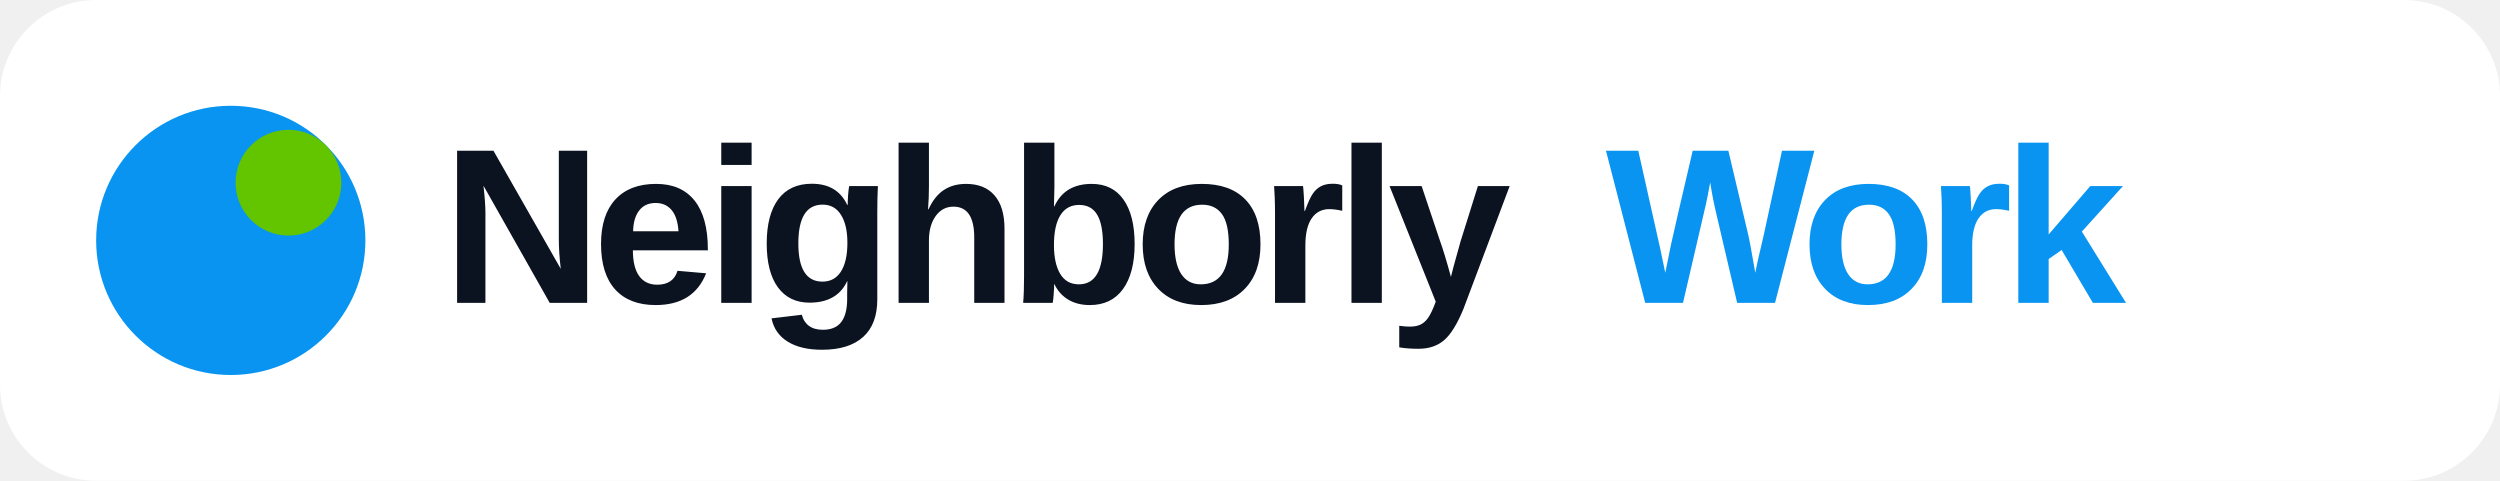
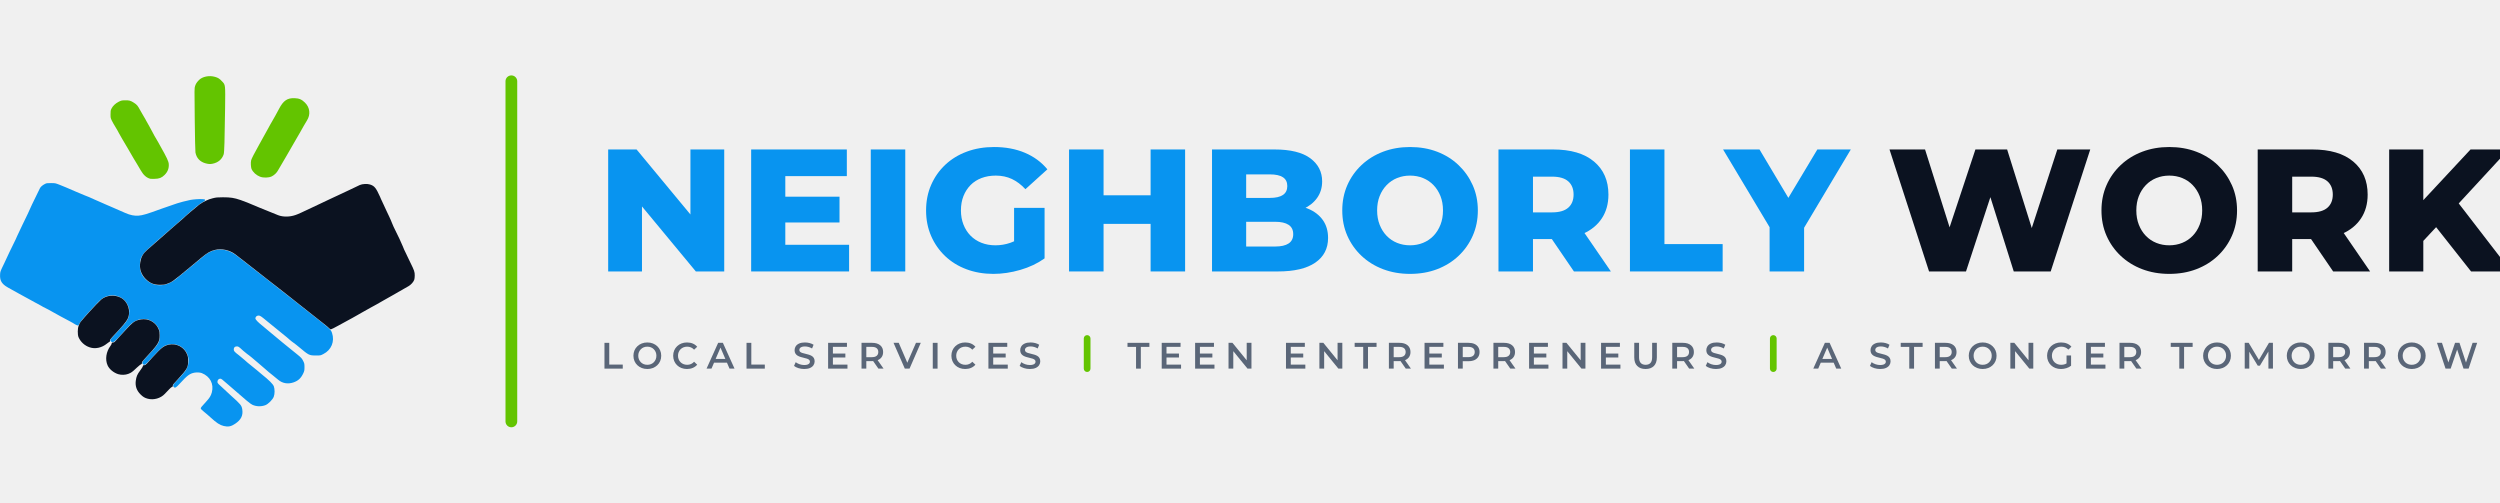
- <svg xmlns="http://www.w3.org/2000/svg" viewBox="0 0 520 100" role="img" aria-labelledby="title">
-   <rect width="520" height="100" rx="20" fill="#fff" />
-   <circle cx="48" cy="50" r="28" fill="#0894F0" />
-   <circle cx="60" cy="38" r="11" fill="#63C400" />
-   <text x="92" y="63" font-family="Arial,Helvetica,sans-serif" font-size="46" font-weight="800" letter-spacing="-2" fill="#0B1220">Neighborly</text>
-   <text x="334" y="63" font-family="Arial,Helvetica,sans-serif" font-size="46" font-weight="800" letter-spacing="-2" fill="#0894F0">Work</text>
+ <svg xmlns="http://www.w3.org/2000/svg" viewBox="0 0 1492 300" fill="none">
+   <g transform="translate(0 45.0) scale(0.42339) translate(-472 -55)">
+     <path fill-rule="evenodd" clip-rule="evenodd" fill="#0894F0" d="M787.4 549.2 C781.9 547.9 777.3 544.9 768.9 537.2 C766.3 534.8 762.2 531.2 759.6 529.2 C756.5 526.7 755.0 525.1 755.0 524.4 C755.0 523.3 755.8 522.2 762.2 515.3 C767.4 509.7 769.3 506.7 770.6 501.8 C773.7 489.9 768.2 479.3 756.4 474.6 C754.1 473.7 749.4 473.4 746.2 474.0 C739.6 475.2 736.0 477.8 725.3 489.6 C720.1 495.3 718.6 496.1 716.8 494.1 C715.4 492.5 715.9 491.2 719.1 487.6 C720.8 485.8 723.3 483.1 724.6 481.8 C725.8 480.4 727.6 478.4 728.6 477.3 C729.5 476.2 730.8 474.7 731.4 474.0 C737.3 467.5 739.4 457.7 736.6 449.5 C732.6 437.9 721.1 431.6 709.0 434.5 C702.3 436.1 700.2 437.8 685.3 453.9 C676.4 463.5 675.7 464.0 673.6 462.0 C671.7 460.2 672.2 458.9 676.9 453.9 C696.2 433.2 697.2 431.6 697.2 421.2 C697.2 415.5 697.2 415.1 695.6 411.9 C689.7 399.8 676.4 395.0 664.0 400.6 C659.3 402.7 656.2 405.3 649.6 412.7 C632.9 431.5 631.9 432.3 628.7 430.2 C626.9 429.0 627.2 427.5 630.1 424.5 C631.6 423.0 633.6 420.7 634.7 419.5 C635.8 418.3 638.0 415.8 639.7 414.0 C650.6 402.4 653.1 398.6 654.0 392.0 C654.9 385.4 653.8 380.9 649.9 374.9 C644.7 367.1 634.1 363.3 624.4 365.8 C617.4 367.6 613.4 370.7 601.7 383.8 C599.5 386.2 595.3 390.8 592.4 394.0 C587.3 399.6 583.0 405.5 583.0 406.8 C583.0 408.1 580.3 407.5 577.7 405.8 C576.4 404.9 572.8 402.8 569.7 401.2 C561.4 396.9 552.9 392.2 546.5 388.6 C543.3 386.7 538.8 384.3 536.5 383.2 C534.1 382.1 531.2 380.5 530.0 379.7 C528.8 379.0 525.0 376.9 521.5 375.1 C518.1 373.3 513.4 370.8 511.1 369.4 C508.8 368.1 506.8 367.0 506.7 367.0 C506.5 367.0 502.7 364.9 498.3 362.4 C484.5 354.6 483.4 354.0 483.2 354.0 C483.1 354.0 481.6 353.1 480.0 352.0 C474.0 347.9 471.8 343.5 472.1 336.2 C472.3 331.4 472.2 331.8 477.9 320.0 C479.1 317.7 480.0 315.7 480.0 315.5 C480.0 315.1 489.9 294.5 492.7 289.0 C493.7 287.2 495.1 283.9 496.0 281.8 C496.9 279.6 500.3 272.4 503.5 265.9 C506.8 259.3 510.2 252.3 511.0 250.4 C511.8 248.4 514.5 242.4 517.1 237.0 C519.7 231.6 523.0 224.8 524.5 221.8 C528.6 213.2 528.6 213.1 530.5 211.3 C531.5 210.3 533.5 208.9 535.0 208.2 C537.6 206.8 538.1 206.8 543.8 206.8 C549.7 206.8 549.8 206.8 555.8 209.1 C561.8 211.5 567.9 214.0 579.5 219.1 C582.9 220.6 588.2 222.8 591.2 224.0 C596.5 226.0 598.5 226.9 605.5 230.1 C607.3 230.9 610.9 232.5 613.5 233.6 C616.1 234.7 619.5 236.2 621.0 236.9 C622.5 237.6 626.8 239.4 630.5 241.0 C640.6 245.4 646.5 248.0 648.8 249.0 C655.3 251.9 661.8 253.2 667.2 252.7 C673.3 252.2 678.7 250.6 699.5 243.0 C702.4 242.0 708.2 239.9 712.5 238.5 C716.8 237.1 720.9 235.7 721.8 235.3 C723.3 234.6 735.4 231.5 740.5 230.5 C744.7 229.7 753.9 229.1 757.6 229.4 C760.7 229.6 761.0 229.7 761.0 230.7 C761.0 231.4 760.5 232.1 759.6 232.5 C754.6 235.1 747.0 241.1 733.5 253.2 C732.5 254.0 729.8 256.4 727.5 258.5 C725.2 260.6 723.1 262.4 723.0 262.5 C722.9 262.7 719.5 265.6 715.5 269.0 C711.5 272.4 708.1 275.3 708.0 275.5 C707.9 275.6 706.1 277.2 704.0 279.0 C701.9 280.8 700.1 282.4 700.0 282.5 C699.9 282.6 698.1 284.2 696.0 286.0 C693.9 287.8 692.0 289.5 691.7 289.8 C691.4 290.0 687.7 293.3 683.6 297.0 C671.8 307.4 669.2 312.0 669.2 323.2 C669.2 331.7 672.0 337.9 678.4 343.5 C690.6 354.2 707.5 353.1 721.9 340.5 C722.6 339.8 724.3 338.5 725.5 337.5 C726.7 336.5 728.3 335.3 729.0 334.7 C731.1 332.9 757.1 311.4 760.5 308.6 C774.1 297.5 791.6 297.9 806.1 309.5 C814.4 316.0 825.6 324.7 831.9 329.6 C834.5 331.5 839.5 335.4 843.0 338.2 C849.5 343.3 857.3 349.4 867.2 357.2 C879.5 366.8 887.3 372.9 890.2 375.2 C891.9 376.6 894.9 379.0 896.8 380.5 C912.4 392.5 932.8 408.8 935.6 411.5 C938.3 414.2 939.1 415.3 940.0 418.0 C944.1 430.0 939.0 442.2 927.7 447.8 C923.8 449.8 923.8 449.8 917.5 449.8 C907.7 449.8 907.3 449.5 893.7 438.1 C891.0 435.8 887.4 433.0 885.8 431.9 C884.1 430.7 881.6 428.8 880.2 427.5 C878.9 426.2 874.3 422.4 870.0 419.0 C860.7 411.6 856.1 407.8 848.5 401.5 C840.0 394.4 838.6 393.5 836.4 393.5 C834.0 393.5 832.0 395.3 832.0 397.5 C832.0 399.1 835.5 402.8 841.8 407.8 C843.4 409.1 847.0 412.1 849.8 414.5 C856.2 420.0 861.5 424.4 870.6 431.8 C874.7 435.1 879.7 439.1 881.7 440.8 C883.7 442.4 887.7 445.6 890.5 447.9 C896.8 453.0 897.6 453.9 899.6 458.0 C901.0 461.0 901.2 461.6 901.2 466.2 C901.2 470.8 901.0 471.5 899.6 474.7 C896.3 481.8 892.4 485.5 885.5 487.8 C877.7 490.4 870.1 489.1 864.1 484.0 C862.2 482.5 858.5 479.4 855.8 477.2 C853.0 475.1 848.6 471.4 846.0 469.0 C843.3 466.7 838.8 462.8 836.0 460.4 C833.1 458.0 829.0 454.5 826.8 452.6 C824.5 450.7 821.7 448.5 820.3 447.6 C819.0 446.7 816.6 444.6 814.8 443.1 C808.5 437.3 808.1 437.0 805.8 437.0 C803.0 437.0 801.5 438.5 801.5 441.3 C801.5 443.6 802.7 444.9 808.8 449.5 C810.7 451.0 814.3 454.0 816.8 456.2 C819.2 458.5 823.0 461.6 825.2 463.3 C827.5 465.0 831.3 468.1 833.8 470.3 C836.2 472.5 839.4 475.1 840.8 476.2 C851.3 484.6 856.7 490.0 858.0 493.3 C859.4 497.2 859.4 503.9 857.9 507.9 C856.4 512.0 850.0 518.4 845.9 519.9 C840.0 522.1 833.0 521.8 827.6 519.2 C824.5 517.7 819.9 513.8 794.1 491.3 C784.4 482.8 784.0 482.5 782.4 482.5 C780.3 482.5 778.5 484.5 778.5 486.8 C778.5 488.2 778.9 489.0 780.4 490.4 C782.2 492.2 793.0 502.1 797.2 506.0 C811.4 518.7 812.6 520.2 813.5 525.8 C814.8 534.4 811.8 540.5 803.5 546.0 C797.8 549.9 793.6 550.7 787.4 549.2 Z" />
+     <path fill-rule="evenodd" clip-rule="evenodd" fill="#63C400" d="M683.8 200.7 C678.5 199.3 674.3 195.6 670.5 189.0 C669.0 186.4 666.7 182.4 665.3 180.2 C662.1 175.1 659.1 169.9 652.5 158.5 C649.6 153.4 645.9 147.2 644.4 144.8 C642.9 142.3 640.8 138.6 639.7 136.5 C638.7 134.4 636.4 130.5 634.7 127.7 C632.9 124.8 630.6 120.8 629.6 118.7 C627.8 114.9 627.8 114.5 627.8 109.8 C627.8 105.3 627.9 104.4 629.1 101.9 C631.0 98.0 634.8 94.4 639.4 92.1 C642.8 90.4 643.7 90.2 647.9 90.1 C653.8 89.9 656.1 90.5 660.7 93.5 C665.3 96.6 665.8 97.1 670.0 104.8 C672.0 108.3 674.3 112.4 675.2 113.8 C676.1 115.1 677.3 117.4 678.0 118.8 C678.7 120.1 680.6 123.5 682.2 126.2 C683.8 129.0 686.2 133.5 687.6 136.2 C689.0 139.0 690.8 142.2 691.5 143.2 C692.2 144.3 693.8 147.1 695.0 149.2 C696.2 151.4 697.6 154.0 698.2 155.0 C707.2 170.9 709.7 176.2 709.9 180.1 C710.3 186.1 708.3 191.1 703.9 195.4 C699.8 199.4 696.4 200.7 690.0 200.8 C687.1 200.9 684.3 200.8 683.8 200.7 Z M838.6 197.8 C833.2 195.7 828.7 191.6 826.5 186.8 C825.6 184.6 825.2 177.5 826.0 174.7 C826.5 172.5 830.4 164.9 837.2 152.8 C837.9 151.7 839.2 149.2 840.3 147.2 C844.2 140.0 848.0 133.1 850.5 128.8 C851.9 126.4 853.0 124.3 853.0 124.2 C853.0 124.1 854.0 122.4 855.2 120.4 C858.3 115.1 862.0 108.5 865.3 102.2 C871.4 90.5 877.0 86.7 887.3 87.1 C893.6 87.3 897.4 88.9 901.9 93.4 C908.9 100.3 910.0 110.1 904.7 118.5 C902.8 121.5 896.7 132.1 894.9 135.5 C893.9 137.3 892.2 140.3 891.0 142.2 C889.1 145.4 885.2 152.1 876.0 168.2 C874.4 171.0 871.4 176.2 869.2 179.8 C867.0 183.3 864.7 187.4 864.0 188.7 C862.3 192.0 858.7 195.6 855.1 197.3 C851.0 199.4 843.3 199.6 838.6 197.8 Z M762.0 179.0 C754.0 176.9 749.0 171.6 747.5 163.7 C747.2 161.9 746.8 143.2 746.5 116.9 C746.0 73.0 746.0 72.9 747.0 69.9 C748.2 66.5 749.2 65.0 752.4 61.6 C757.2 56.7 766.7 54.7 774.9 57.0 C779.5 58.3 781.5 59.6 785.0 63.4 C789.8 68.5 789.7 67.3 789.3 100.9 C788.7 146.9 788.2 163.3 787.3 166.2 C785.0 173.2 779.6 177.9 771.6 179.5 C768.0 180.2 766.4 180.1 762.0 179.0 Z" />
+     <path fill-rule="evenodd" clip-rule="evenodd" fill="#0B1220" d="M680.1 510.7 C676.0 509.6 673.5 508.1 670.1 504.7 C664.6 499.2 662.4 493.0 663.4 485.4 C664.3 479.2 665.4 476.5 669.7 470.8 C671.9 467.9 673.5 465.3 673.5 464.7 C673.5 463.7 673.8 463.5 675.2 463.5 C676.6 463.5 677.3 463.0 679.3 460.9 C680.6 459.4 684.2 455.6 687.2 452.2 C699.7 438.6 702.6 436.4 709.4 434.7 C720.7 432.0 732.1 438.1 736.0 448.9 C737.0 451.7 737.2 453.2 737.2 457.5 C737.2 466.6 735.9 468.9 723.0 483.0 C720.1 486.2 717.2 489.3 716.6 490.0 C716.0 490.7 715.5 491.9 715.5 492.6 C715.5 493.6 715.3 494.0 714.6 494.0 C714.1 494.0 712.2 495.5 710.5 497.4 C708.7 499.2 706.0 502.2 704.3 503.9 C698.4 510.2 688.6 513.0 680.1 510.7 Z M638.5 476.1 C632.0 474.0 626.1 469.1 623.7 463.8 C619.9 455.5 621.6 444.4 627.7 436.3 C628.7 435.0 629.5 433.4 629.5 432.7 C629.5 431.7 629.7 431.5 631.2 431.5 C632.6 431.5 633.3 431.1 634.8 429.4 C635.8 428.2 638.0 425.8 639.7 424.0 C641.4 422.2 645.6 417.6 649.2 413.7 C657.6 404.3 661.4 401.3 666.9 399.8 C677.1 396.8 686.6 399.8 692.7 407.6 C694.3 409.9 694.9 410.9 696.4 414.6 C696.7 415.4 697.0 418.3 697.0 421.2 C697.0 431.2 695.7 433.2 674.6 456.0 C672.6 458.1 672.0 459.1 672.0 460.4 C672.0 461.6 671.8 462.0 671.1 462.0 C670.6 462.0 667.7 464.3 664.7 467.1 C658.2 473.3 657.3 473.9 652.9 475.7 C648.8 477.3 642.9 477.5 638.5 476.1 Z M598.4 438.3 C591.4 436.0 585.6 430.7 582.7 424.0 C581.2 420.6 581.3 411.2 582.9 407.9 C583.5 406.6 584.0 405.4 584.0 405.2 C584.0 404.4 587.6 399.7 591.7 395.3 C594.2 392.5 597.0 389.4 598.0 388.3 C603.0 382.6 612.8 372.4 614.7 370.9 C622.1 364.8 633.2 363.8 642.0 368.2 C652.4 373.5 657.0 387.5 651.9 398.2 C650.2 402.0 643.9 409.4 630.1 424.0 C627.6 426.6 627.0 427.7 627.0 428.9 C627.0 429.8 626.8 430.5 626.5 430.5 C626.2 430.5 624.6 431.6 622.8 433.0 C615.5 439.0 606.2 441.0 598.4 438.3 Z M936.4 411.8 C935.9 411.1 931.5 407.4 926.6 403.6 C915.6 394.8 896.3 379.7 894.0 377.9 C893.0 377.2 891.7 376.1 891.0 375.5 C890.3 374.9 888.2 373.2 886.2 371.7 C884.3 370.2 879.1 366.2 874.8 362.7 C870.4 359.2 864.6 354.8 862.0 352.7 C859.4 350.7 853.1 345.8 848.0 341.8 C842.9 337.7 836.3 332.5 833.2 330.2 C827.4 325.8 826.1 324.8 814.0 315.2 C809.8 311.9 805.2 308.4 803.8 307.3 C795.8 301.2 784.2 298.6 775.0 301.0 C768.2 302.7 764.5 304.8 755.2 312.5 C753.0 314.3 746.0 320.2 739.5 325.6 C715.2 345.8 714.1 346.5 707.3 348.8 C703.9 350.0 702.4 350.2 697.8 350.2 C688.9 350.2 683.3 347.9 677.2 341.8 C670.8 335.3 668.2 327.3 669.7 318.5 C671.0 310.7 673.5 306.3 679.8 300.7 C689.5 292.1 693.4 288.7 702.8 280.5 C708.2 275.7 712.9 271.6 713.0 271.5 C713.1 271.3 716.5 268.4 720.5 265.0 C724.5 261.6 728.1 258.5 728.5 258.1 C732.8 253.9 749.5 239.6 752.8 237.2 C759.2 232.7 765.4 229.7 771.8 228.2 C776.7 227.0 778.2 226.8 786.2 226.8 C797.0 226.8 801.8 227.5 811.2 230.7 C817.4 232.9 821.4 234.4 838.0 241.5 C846.3 245.0 858.4 249.9 864.2 252.1 C871.0 254.7 880.3 254.6 888.2 251.9 C891.4 250.9 897.6 248.1 912.0 241.2 C916.8 239.0 922.4 236.3 924.5 235.3 C926.6 234.4 932.5 231.5 937.8 229.0 C943.0 226.5 948.3 224.0 949.6 223.5 C950.8 223.0 957.5 219.9 964.3 216.6 C971.2 213.3 977.9 210.1 979.2 209.5 C982.7 207.9 989.8 207.5 993.6 208.8 C999.8 210.8 1002.0 213.5 1007.7 226.1 C1008.4 227.7 1009.0 229.1 1009.0 229.2 C1009.0 229.3 1010.6 232.7 1012.5 236.7 C1014.4 240.7 1016.5 245.1 1017.0 246.4 C1017.6 247.7 1019.2 251.1 1020.6 254.0 C1022.0 256.9 1023.9 261.2 1024.8 263.7 C1025.8 266.2 1027.5 270.1 1028.8 272.5 C1032.5 279.6 1038.0 291.5 1039.8 296.0 C1040.6 298.3 1042.6 302.8 1044.2 305.8 C1045.7 308.9 1047.0 311.5 1047.0 311.7 C1047.0 311.8 1048.7 315.3 1050.7 319.4 C1056.0 330.1 1056.6 331.9 1056.6 337.0 C1056.6 339.4 1056.3 342.1 1055.9 343.1 C1054.7 346.3 1051.5 349.9 1048.0 352.0 C1046.2 353.0 1043.1 354.8 1041.0 356.0 C1038.9 357.3 1036.7 358.5 1036.0 358.9 C1035.3 359.2 1034.4 359.7 1034.0 360.0 C1033.6 360.3 1030.8 361.9 1027.8 363.6 C1019.3 368.3 1019.1 368.4 1013.8 371.5 C1005.2 376.5 1001.4 378.6 994.0 382.6 C988.0 385.9 985.8 387.1 981.0 389.9 C978.4 391.4 975.2 393.2 974.0 393.9 C972.8 394.6 970.3 396.0 968.5 397.0 C966.7 398.0 964.1 399.4 962.8 400.1 C961.4 400.8 955.6 404.0 949.8 407.2 C944.1 410.4 938.9 413.0 938.3 413.0 C937.7 413.0 936.9 412.4 936.4 411.8 Z" />
+   </g>
+   <rect x="301.681" y="45.0" width="7" height="210" rx="3.5" fill="#63C400" />
+   <g fill="#0894F0">
+     <g transform="translate(355.68 162.00) scale(0.104 -0.104)">
+       <path d="M70 0V700H233L619 234H542V700H736V0H573L187 466H264V0Z" />
+     </g>
+     <g transform="translate(441.01 162.00) scale(0.104 -0.104)">
+       <path d="M70 0V700H619V547H266V153H632V0ZM252 281V429H577V281Z" />
+     </g>
+     <g transform="translate(512.39 162.00) scale(0.104 -0.104)">
+       <path d="M70 0V700H268V0Z" />
+     </g>
+     <g transform="translate(549.15 162.00) scale(0.104 -0.104)">
+       <path d="M420 -14Q337 -14 266.0 12.5Q195 39 143.5 88.0Q92 137 63.0 203.5Q34 270 34 350Q34 430 63.0 496.5Q92 563 144.0 612.0Q196 661 267.5 687.5Q339 714 424 714Q523 714 601.0 681.0Q679 648 730 586L604 472Q568 511 526.5 530.5Q485 550 434 550Q389 550 352.0 536.0Q315 522 289.0 495.5Q263 469 248.5 432.5Q234 396 234 350Q234 306 248.5 269.0Q263 232 289.0 205.5Q315 179 351.5 164.5Q388 150 432 150Q476 150 518.0 164.5Q560 179 603 214L714 75Q654 32 575.0 9.0Q496 -14 420 -14ZM714 75 539 101V365H714Z" />
+     </g>
+     <g transform="translate(630.73 162.00) scale(0.104 -0.104)">
+       <path d="M538 0V700H736V0ZM70 0V700H268V0ZM254 273V437H552V273Z" />
+     </g>
+     <g transform="translate(716.05 162.00) scale(0.104 -0.104)">
+       <path d="M70 0V700H428Q566 700 634.0 649.5Q702 599 702 517Q702 463 673.5 422.5Q645 382 593.5 358.5Q542 335 471 335L491 383Q565 383 620.0 360.5Q675 338 705.5 295.5Q736 253 736 192Q736 101 662.5 50.5Q589 0 448 0ZM266 143H432Q483 143 509.5 160.5Q536 178 536 214Q536 250 509.5 267.5Q483 285 432 285H252V422H402Q452 422 477.0 439.0Q502 456 502 490Q502 524 477.0 540.5Q452 557 402 557H266Z" />
+     </g>
+     <g transform="translate(797.53 162.00) scale(0.104 -0.104)">
+       <path d="M423 -14Q339 -14 268.0 13.0Q197 40 144.5 89.5Q92 139 63.0 205.0Q34 271 34 350Q34 429 63.0 495.0Q92 561 144.5 610.5Q197 660 268.0 687.0Q339 714 423 714Q508 714 578.5 687.0Q649 660 701.0 610.5Q753 561 782.5 495.0Q812 429 812 350Q812 271 782.5 204.5Q753 138 701.0 89.0Q649 40 578.5 13.0Q508 -14 423 -14ZM423 150Q463 150 497.5 164.0Q532 178 557.5 204.5Q583 231 597.5 268.0Q612 305 612 350Q612 396 597.5 432.5Q583 469 557.5 495.5Q532 522 497.5 536.0Q463 550 423 550Q383 550 348.5 536.0Q314 522 288.5 495.5Q263 469 248.5 432.5Q234 396 234 350Q234 305 248.5 268.0Q263 231 288.5 204.5Q314 178 348.5 164.0Q383 150 423 150Z" />
+     </g>
+     <g transform="translate(887.01 162.00) scale(0.104 -0.104)">
+       <path d="M70 0V700H383Q536 700 618.5 630.5Q701 561 701 441Q701 362 663.0 304.5Q625 247 555.5 216.5Q486 186 390 186H180L268 269V0ZM503 0 329 255H540L715 0ZM268 248 180 339H378Q440 339 470.5 366.0Q501 393 501 441Q501 490 470.5 517.0Q440 544 378 544H180L268 635Z" />
+     </g>
+     <g transform="translate(965.47 162.00) scale(0.104 -0.104)">
+       <path d="M70 0V700H268V157H602V0Z" />
+     </g>
+     <g transform="translate(1030.41 162.00) scale(0.104 -0.104)">
+       <path d="M247 0V296L293 177L-20 700H189L415 321H294L521 700H713L401 177L445 296V0Z" />
+     </g>
+   </g>
+   <g fill="#0B1220">
+     <g transform="translate(1125.99 162.00) scale(0.104 -0.104)">
+       <path d="M243 0 16 700H220L411 94H308L509 700H691L881 94H782L979 700H1168L941 0H729L567 515H624L455 0Z" />
+     </g>
+     <g transform="translate(1250.62 162.00) scale(0.104 -0.104)">
+       <path d="M423 -14Q339 -14 268.0 13.0Q197 40 144.5 89.5Q92 139 63.0 205.0Q34 271 34 350Q34 429 63.0 495.0Q92 561 144.5 610.5Q197 660 268.0 687.0Q339 714 423 714Q508 714 578.5 687.0Q649 660 701.0 610.5Q753 561 782.5 495.0Q812 429 812 350Q812 271 782.5 204.5Q753 138 701.0 89.0Q649 40 578.5 13.0Q508 -14 423 -14ZM423 150Q463 150 497.5 164.0Q532 178 557.5 204.5Q583 231 597.5 268.0Q612 305 612 350Q612 396 597.5 432.5Q583 469 557.5 495.5Q532 522 497.5 536.0Q463 550 423 550Q383 550 348.5 536.0Q314 522 288.5 495.5Q263 469 248.5 432.5Q234 396 234 350Q234 305 248.5 268.0Q263 231 288.5 204.5Q314 178 348.5 164.0Q383 150 423 150Z" />
+     </g>
+     <g transform="translate(1340.11 162.00) scale(0.104 -0.104)">
+       <path d="M70 0V700H383Q536 700 618.5 630.5Q701 561 701 441Q701 362 663.0 304.5Q625 247 555.5 216.5Q486 186 390 186H180L268 269V0ZM503 0 329 255H540L715 0ZM268 248 180 339H378Q440 339 470.5 366.0Q501 393 501 441Q501 490 470.5 517.0Q440 544 378 544H180L268 635Z" />
+     </g>
+     <g transform="translate(1418.57 162.00) scale(0.104 -0.104)">
+       <path d="M247 155 236 377 537 700H755L455 375L345 260ZM70 0V700H266V0ZM540 0 312 289 441 427 770 0Z" />
+     </g>
+     <g transform="translate(1498.27 162.00) scale(0.104 -0.104)">
+       <path d="M316 -14Q230 -14 150.5 7.5Q71 29 21 63L86 209Q133 179 194.5 159.5Q256 140 317 140Q358 140 383.0 147.5Q408 155 419.5 167.5Q431 180 431 197Q431 221 409.0 235.0Q387 249 352.0 258.0Q317 267 274.5 276.0Q232 285 189.5 299.0Q147 313 112.0 335.5Q77 358 55.0 394.5Q33 431 33 487Q33 550 67.5 601.0Q102 652 171.0 683.0Q240 714 343 714Q412 714 478.5 698.5Q545 683 597 653L536 506Q486 533 437.0 546.5Q388 560 342 560Q301 560 276.0 551.5Q251 543 240.0 529.0Q229 515 229 497Q229 474 250.5 460.5Q272 447 307.5 438.5Q343 430 385.5 421.0Q428 412 470.5 398.5Q513 385 548.0 362.5Q583 340 604.5 303.5Q626 267 626 212Q626 151 591.5 99.5Q557 48 488.5 17.0Q420 -14 316 -14Z" />
+     </g>
+   </g>
+   <g fill="#5A6678">
+     <g transform="translate(358.68 220.00) scale(0.022 -0.022)">
+       <path d="M94 0V700H224V110H590V0Z" />
+     </g>
+     <g transform="translate(377.06 220.00) scale(0.022 -0.022)">
+       <path d="M422 -10Q340 -10 271.0 17.0Q202 44 151.0 92.5Q100 141 72.0 206.5Q44 272 44 350Q44 428 72.0 493.5Q100 559 151.0 607.5Q202 656 271.0 683.0Q340 710 421 710Q503 710 571.5 683.0Q640 656 691.0 607.5Q742 559 770.0 493.5Q798 428 798 350Q798 272 770.0 206.0Q742 140 691.0 92.0Q640 44 571.5 17.0Q503 -10 422 -10ZM421 104Q474 104 519.0 122.0Q564 140 597.0 173.5Q630 207 648.5 251.5Q667 296 667 350Q667 404 648.5 448.5Q630 493 597.0 526.5Q564 560 519.0 578.0Q474 596 421 596Q368 596 323.5 578.0Q279 560 245.5 526.5Q212 493 193.5 448.5Q175 404 175 350Q175 297 193.5 252.0Q212 207 245.0 173.5Q278 140 323.0 122.0Q368 104 421 104Z" />
+     </g>
+     <g transform="translate(400.78 220.00) scale(0.022 -0.022)">
+       <path d="M418 -10Q338 -10 269.5 16.5Q201 43 150.5 91.5Q100 140 72.0 206.0Q44 272 44 350Q44 428 72.0 494.0Q100 560 151.0 608.5Q202 657 270.0 683.5Q338 710 419 710Q505 710 576.0 680.5Q647 651 696 593L612 514Q574 555 527.0 575.5Q480 596 425 596Q370 596 324.5 578.0Q279 560 245.5 527.0Q212 494 193.5 449.0Q175 404 175 350Q175 296 193.5 251.0Q212 206 245.5 173.0Q279 140 324.5 122.0Q370 104 425 104Q480 104 527.0 124.5Q574 145 612 187L696 107Q647 50 576.0 20.0Q505 -10 418 -10Z" />
+     </g>
+     <g transform="translate(421.78 220.00) scale(0.022 -0.022)">
+       <path d="M-5 0 310 700H438L754 0H618L347 631H399L129 0ZM140 162 175 264H553L588 162Z" />
+     </g>
+     <g transform="translate(443.46 220.00) scale(0.022 -0.022)">
+       <path d="M94 0V700H224V110H590V0Z" />
+     </g>
+     <g transform="translate(473.11 220.00) scale(0.022 -0.022)">
+       <path d="M311 -10Q229 -10 154.0 13.5Q79 37 35 74L80 175Q122 142 184.0 120.0Q246 98 311 98Q366 98 400.0 110.0Q434 122 450.0 142.5Q466 163 466 189Q466 221 443.0 240.5Q420 260 383.5 271.5Q347 283 302.5 293.0Q258 303 213.5 316.5Q169 330 132.5 351.5Q96 373 73.0 409.0Q50 445 50 501Q50 558 80.5 605.5Q111 653 173.5 681.5Q236 710 332 710Q395 710 457.0 694.0Q519 678 565 648L524 547Q477 575 427.0 588.5Q377 602 331 602Q277 602 243.5 589.0Q210 576 194.5 555.0Q179 534 179 507Q179 475 201.5 455.5Q224 436 260.5 425.0Q297 414 342.0 403.5Q387 393 431.5 380.0Q476 367 512.5 346.0Q549 325 571.5 289.0Q594 253 594 198Q594 142 563.5 94.5Q533 47 470.0 18.5Q407 -10 311 -10Z" />
+     </g>
+     <g transform="translate(492.15 220.00) scale(0.022 -0.022)">
+       <path d="M94 0V700H605V591H224V109H619V0ZM214 302V409H562V302Z" />
+     </g>
+     <g transform="translate(512.09 220.00) scale(0.022 -0.022)">
+       <path d="M94 0V700H381Q521 700 600.5 634.0Q680 568 680 451Q680 374 644.0 318.5Q608 263 541.5 233.5Q475 204 382 204H166L224 263V0ZM552 0 375 254H514L692 0ZM224 249 166 311H376Q462 311 505.5 348.0Q549 385 549 451Q549 518 505.5 554.0Q462 590 376 590H166L224 654Z" />
+     </g>
+     <g transform="translate(533.37 220.00) scale(0.022 -0.022)">
+       <path d="M301 0 -5 700H136L409 67H328L604 700H734L429 0Z" />
+     </g>
+     <g transform="translate(554.61 220.00) scale(0.022 -0.022)">
+       <path d="M94 0V700H224V0Z" />
+     </g>
+     <g transform="translate(566.82 220.00) scale(0.022 -0.022)">
+       <path d="M418 -10Q338 -10 269.5 16.5Q201 43 150.5 91.5Q100 140 72.0 206.0Q44 272 44 350Q44 428 72.0 494.0Q100 560 151.0 608.5Q202 657 270.0 683.5Q338 710 419 710Q505 710 576.0 680.5Q647 651 696 593L612 514Q574 555 527.0 575.5Q480 596 425 596Q370 596 324.5 578.0Q279 560 245.5 527.0Q212 494 193.5 449.0Q175 404 175 350Q175 296 193.5 251.0Q212 206 245.5 173.0Q279 140 324.5 122.0Q370 104 425 104Q480 104 527.0 124.5Q574 145 612 187L696 107Q647 50 576.0 20.0Q505 -10 418 -10Z" />
+     </g>
+     <g transform="translate(587.82 220.00) scale(0.022 -0.022)">
+       <path d="M94 0V700H605V591H224V109H619V0ZM214 302V409H562V302Z" />
+     </g>
+     <g transform="translate(607.76 220.00) scale(0.022 -0.022)">
+       <path d="M311 -10Q229 -10 154.0 13.5Q79 37 35 74L80 175Q122 142 184.0 120.0Q246 98 311 98Q366 98 400.0 110.0Q434 122 450.0 142.5Q466 163 466 189Q466 221 443.0 240.5Q420 260 383.5 271.5Q347 283 302.5 293.0Q258 303 213.5 316.5Q169 330 132.5 351.5Q96 373 73.0 409.0Q50 445 50 501Q50 558 80.5 605.5Q111 653 173.5 681.5Q236 710 332 710Q395 710 457.0 694.0Q519 678 565 648L524 547Q477 575 427.0 588.5Q377 602 331 602Q277 602 243.5 589.0Q210 576 194.5 555.0Q179 534 179 507Q179 475 201.5 455.5Q224 436 260.5 425.0Q297 414 342.0 403.5Q387 393 431.5 380.0Q476 367 512.5 346.0Q549 325 571.5 289.0Q594 253 594 198Q594 142 563.5 94.5Q533 47 470.0 18.5Q407 -10 311 -10Z" />
+     </g>
+   </g>
+   <rect x="646.8" y="200.0" width="4" height="22" rx="2" fill="#63C400" />
+   <g fill="#5A6678">
+     <g transform="translate(672.80 220.00) scale(0.022 -0.022)">
+       <path d="M236 0V590H4V700H598V590H366V0Z" />
+     </g>
+     <g transform="translate(691.24 220.00) scale(0.022 -0.022)">
+       <path d="M94 0V700H605V591H224V109H619V0ZM214 302V409H562V302Z" />
+     </g>
+     <g transform="translate(711.18 220.00) scale(0.022 -0.022)">
+       <path d="M94 0V700H605V591H224V109H619V0ZM214 302V409H562V302Z" />
+     </g>
+     <g transform="translate(731.12 220.00) scale(0.022 -0.022)">
+       <path d="M94 0V700H201L640 161H587V700H716V0H609L170 539H223V0Z" />
+     </g>
+     <g transform="translate(765.41 220.00) scale(0.022 -0.022)">
+       <path d="M94 0V700H605V591H224V109H619V0ZM214 302V409H562V302Z" />
+     </g>
+     <g transform="translate(785.35 220.00) scale(0.022 -0.022)">
+       <path d="M94 0V700H201L640 161H587V700H716V0H609L170 539H223V0Z" />
+     </g>
+     <g transform="translate(808.37 220.00) scale(0.022 -0.022)">
+       <path d="M236 0V590H4V700H598V590H366V0Z" />
+     </g>
+     <g transform="translate(826.82 220.00) scale(0.022 -0.022)">
+       <path d="M94 0V700H381Q521 700 600.5 634.0Q680 568 680 451Q680 374 644.0 318.5Q608 263 541.5 233.5Q475 204 382 204H166L224 263V0ZM552 0 375 254H514L692 0ZM224 249 166 311H376Q462 311 505.5 348.0Q549 385 549 451Q549 518 505.5 554.0Q462 590 376 590H166L224 654Z" />
+     </g>
+     <g transform="translate(848.10 220.00) scale(0.022 -0.022)">
+       <path d="M94 0V700H605V591H224V109H619V0ZM214 302V409H562V302Z" />
+     </g>
+     <g transform="translate(868.04 220.00) scale(0.022 -0.022)">
+       <path d="M94 0V700H382Q475 700 541.5 670.0Q608 640 644.0 584.0Q680 528 680 451Q680 374 644.0 318.0Q608 262 541.5 232.0Q475 202 382 202H166L224 263V0ZM224 249 166 312H376Q462 312 505.5 348.5Q549 385 549 451Q549 518 505.5 554.0Q462 590 376 590H166L224 654Z" />
+     </g>
+     <g transform="translate(889.21 220.00) scale(0.022 -0.022)">
+       <path d="M94 0V700H381Q521 700 600.5 634.0Q680 568 680 451Q680 374 644.0 318.5Q608 263 541.5 233.5Q475 204 382 204H166L224 263V0ZM552 0 375 254H514L692 0ZM224 249 166 311H376Q462 311 505.5 348.0Q549 385 549 451Q549 518 505.5 554.0Q462 590 376 590H166L224 654Z" />
+     </g>
+     <g transform="translate(910.49 220.00) scale(0.022 -0.022)">
+       <path d="M94 0V700H605V591H224V109H619V0ZM214 302V409H562V302Z" />
+     </g>
+     <g transform="translate(930.43 220.00) scale(0.022 -0.022)">
+       <path d="M94 0V700H201L640 161H587V700H716V0H609L170 539H223V0Z" />
+     </g>
+     <g transform="translate(953.45 220.00) scale(0.022 -0.022)">
+       <path d="M94 0V700H605V591H224V109H619V0ZM214 302V409H562V302Z" />
+     </g>
+     <g transform="translate(973.39 220.00) scale(0.022 -0.022)">
+       <path d="M395 -10Q251 -10 169.5 71.0Q88 152 88 305V700H218V310Q218 202 264.5 153.0Q311 104 396 104Q481 104 527.0 153.0Q573 202 573 310V700H701V305Q701 152 619.5 71.0Q538 -10 395 -10Z" />
+     </g>
+     <g transform="translate(995.95 220.00) scale(0.022 -0.022)">
+       <path d="M94 0V700H381Q521 700 600.5 634.0Q680 568 680 451Q680 374 644.0 318.5Q608 263 541.5 233.5Q475 204 382 204H166L224 263V0ZM552 0 375 254H514L692 0ZM224 249 166 311H376Q462 311 505.5 348.0Q549 385 549 451Q549 518 505.5 554.0Q462 590 376 590H166L224 654Z" />
+     </g>
+     <g transform="translate(1017.23 220.00) scale(0.022 -0.022)">
+       <path d="M311 -10Q229 -10 154.0 13.5Q79 37 35 74L80 175Q122 142 184.0 120.0Q246 98 311 98Q366 98 400.0 110.0Q434 122 450.0 142.5Q466 163 466 189Q466 221 443.0 240.5Q420 260 383.5 271.5Q347 283 302.5 293.0Q258 303 213.5 316.5Q169 330 132.5 351.5Q96 373 73.0 409.0Q50 445 50 501Q50 558 80.5 605.5Q111 653 173.5 681.5Q236 710 332 710Q395 710 457.0 694.0Q519 678 565 648L524 547Q477 575 427.0 588.5Q377 602 331 602Q277 602 243.5 589.0Q210 576 194.5 555.0Q179 534 179 507Q179 475 201.5 455.5Q224 436 260.5 425.0Q297 414 342.0 403.5Q387 393 431.5 380.0Q476 367 512.5 346.0Q549 325 571.5 289.0Q594 253 594 198Q594 142 563.5 94.5Q533 47 470.0 18.5Q407 -10 311 -10Z" />
+     </g>
+   </g>
+   <rect x="1056.3" y="200.0" width="4" height="22" rx="2" fill="#63C400" />
+   <g fill="#5A6678">
+     <g transform="translate(1082.27 220.00) scale(0.022 -0.022)">
+       <path d="M-5 0 310 700H438L754 0H618L347 631H399L129 0ZM140 162 175 264H553L588 162Z" />
+     </g>
+     <g transform="translate(1115.22 220.00) scale(0.022 -0.022)">
+       <path d="M311 -10Q229 -10 154.0 13.5Q79 37 35 74L80 175Q122 142 184.0 120.0Q246 98 311 98Q366 98 400.0 110.0Q434 122 450.0 142.5Q466 163 466 189Q466 221 443.0 240.5Q420 260 383.5 271.5Q347 283 302.5 293.0Q258 303 213.5 316.5Q169 330 132.5 351.5Q96 373 73.0 409.0Q50 445 50 501Q50 558 80.5 605.5Q111 653 173.5 681.5Q236 710 332 710Q395 710 457.0 694.0Q519 678 565 648L524 547Q477 575 427.0 588.5Q377 602 331 602Q277 602 243.5 589.0Q210 576 194.5 555.0Q179 534 179 507Q179 475 201.5 455.5Q224 436 260.5 425.0Q297 414 342.0 403.5Q387 393 431.5 380.0Q476 367 512.5 346.0Q549 325 571.5 289.0Q594 253 594 198Q594 142 563.5 94.5Q533 47 470.0 18.5Q407 -10 311 -10Z" />
+     </g>
+     <g transform="translate(1134.26 220.00) scale(0.022 -0.022)">
+       <path d="M236 0V590H4V700H598V590H366V0Z" />
+     </g>
+     <g transform="translate(1152.70 220.00) scale(0.022 -0.022)">
+       <path d="M94 0V700H381Q521 700 600.5 634.0Q680 568 680 451Q680 374 644.0 318.5Q608 263 541.5 233.5Q475 204 382 204H166L224 263V0ZM552 0 375 254H514L692 0ZM224 249 166 311H376Q462 311 505.5 348.0Q549 385 549 451Q549 518 505.5 554.0Q462 590 376 590H166L224 654Z" />
+     </g>
+     <g transform="translate(1173.99 220.00) scale(0.022 -0.022)">
+       <path d="M422 -10Q340 -10 271.0 17.0Q202 44 151.0 92.5Q100 141 72.0 206.5Q44 272 44 350Q44 428 72.0 493.5Q100 559 151.0 607.5Q202 656 271.0 683.0Q340 710 421 710Q503 710 571.5 683.0Q640 656 691.0 607.5Q742 559 770.0 493.5Q798 428 798 350Q798 272 770.0 206.0Q742 140 691.0 92.0Q640 44 571.5 17.0Q503 -10 422 -10ZM421 104Q474 104 519.0 122.0Q564 140 597.0 173.5Q630 207 648.5 251.5Q667 296 667 350Q667 404 648.5 448.5Q630 493 597.0 526.5Q564 560 519.0 578.0Q474 596 421 596Q368 596 323.5 578.0Q279 560 245.5 526.5Q212 493 193.5 448.5Q175 404 175 350Q175 297 193.5 252.0Q212 207 245.0 173.5Q278 140 323.0 122.0Q368 104 421 104Z" />
+     </g>
+     <g transform="translate(1197.71 220.00) scale(0.022 -0.022)">
+       <path d="M94 0V700H201L640 161H587V700H716V0H609L170 539H223V0Z" />
+     </g>
+     <g transform="translate(1220.73 220.00) scale(0.022 -0.022)">
+       <path d="M421 -10Q339 -10 270.5 16.5Q202 43 151.0 91.5Q100 140 72.0 206.0Q44 272 44 350Q44 428 72.0 494.0Q100 560 151.5 608.5Q203 657 272.0 683.5Q341 710 423 710Q512 710 583.5 681.0Q655 652 704 596L622 516Q581 557 533.5 576.5Q486 596 429 596Q374 596 327.0 578.0Q280 560 246.0 527.0Q212 494 193.5 449.0Q175 404 175 350Q175 297 193.5 252.0Q212 207 246.0 173.5Q280 140 326.0 122.0Q372 104 428 104Q480 104 528.5 120.5Q577 137 621 176L695 79Q640 35 567.5 12.5Q495 -10 421 -10ZM695 79 572 96V358H695Z" />
+     </g>
+     <g transform="translate(1242.91 220.00) scale(0.022 -0.022)">
+       <path d="M94 0V700H605V591H224V109H619V0ZM214 302V409H562V302Z" />
+     </g>
+     <g transform="translate(1262.85 220.00) scale(0.022 -0.022)">
+       <path d="M94 0V700H381Q521 700 600.5 634.0Q680 568 680 451Q680 374 644.0 318.5Q608 263 541.5 233.5Q475 204 382 204H166L224 263V0ZM552 0 375 254H514L692 0ZM224 249 166 311H376Q462 311 505.5 348.0Q549 385 549 451Q549 518 505.5 554.0Q462 590 376 590H166L224 654Z" />
+     </g>
+     <g transform="translate(1295.41 220.00) scale(0.022 -0.022)">
+       <path d="M236 0V590H4V700H598V590H366V0Z" />
+     </g>
+     <g transform="translate(1313.85 220.00) scale(0.022 -0.022)">
+       <path d="M422 -10Q340 -10 271.0 17.0Q202 44 151.0 92.5Q100 141 72.0 206.5Q44 272 44 350Q44 428 72.0 493.5Q100 559 151.0 607.5Q202 656 271.0 683.0Q340 710 421 710Q503 710 571.5 683.0Q640 656 691.0 607.5Q742 559 770.0 493.5Q798 428 798 350Q798 272 770.0 206.0Q742 140 691.0 92.0Q640 44 571.5 17.0Q503 -10 422 -10ZM421 104Q474 104 519.0 122.0Q564 140 597.0 173.5Q630 207 648.5 251.5Q667 296 667 350Q667 404 648.5 448.5Q630 493 597.0 526.5Q564 560 519.0 578.0Q474 596 421 596Q368 596 323.5 578.0Q279 560 245.5 526.5Q212 493 193.5 448.5Q175 404 175 350Q175 297 193.5 252.0Q212 207 245.0 173.5Q278 140 323.0 122.0Q368 104 421 104Z" />
+     </g>
+     <g transform="translate(1337.58 220.00) scale(0.022 -0.022)">
+       <path d="M94 0V700H201L507 189H451L752 700H859L860 0H737L736 507H762L506 80H448L188 507H218V0Z" />
+     </g>
+     <g transform="translate(1363.79 220.00) scale(0.022 -0.022)">
+       <path d="M422 -10Q340 -10 271.0 17.0Q202 44 151.0 92.5Q100 141 72.0 206.5Q44 272 44 350Q44 428 72.0 493.5Q100 559 151.0 607.5Q202 656 271.0 683.0Q340 710 421 710Q503 710 571.5 683.0Q640 656 691.0 607.5Q742 559 770.0 493.5Q798 428 798 350Q798 272 770.0 206.0Q742 140 691.0 92.0Q640 44 571.5 17.0Q503 -10 422 -10ZM421 104Q474 104 519.0 122.0Q564 140 597.0 173.5Q630 207 648.5 251.5Q667 296 667 350Q667 404 648.5 448.5Q630 493 597.0 526.5Q564 560 519.0 578.0Q474 596 421 596Q368 596 323.5 578.0Q279 560 245.5 526.5Q212 493 193.5 448.5Q175 404 175 350Q175 297 193.5 252.0Q212 207 245.0 173.5Q278 140 323.0 122.0Q368 104 421 104Z" />
+     </g>
+     <g transform="translate(1387.51 220.00) scale(0.022 -0.022)">
+       <path d="M94 0V700H381Q521 700 600.5 634.0Q680 568 680 451Q680 374 644.0 318.5Q608 263 541.5 233.5Q475 204 382 204H166L224 263V0ZM552 0 375 254H514L692 0ZM224 249 166 311H376Q462 311 505.5 348.0Q549 385 549 451Q549 518 505.5 554.0Q462 590 376 590H166L224 654Z" />
+     </g>
+     <g transform="translate(1408.79 220.00) scale(0.022 -0.022)">
+       <path d="M94 0V700H381Q521 700 600.5 634.0Q680 568 680 451Q680 374 644.0 318.5Q608 263 541.5 233.5Q475 204 382 204H166L224 263V0ZM552 0 375 254H514L692 0ZM224 249 166 311H376Q462 311 505.5 348.0Q549 385 549 451Q549 518 505.5 554.0Q462 590 376 590H166L224 654Z" />
+     </g>
+     <g transform="translate(1430.07 220.00) scale(0.022 -0.022)">
+       <path d="M422 -10Q340 -10 271.0 17.0Q202 44 151.0 92.5Q100 141 72.0 206.5Q44 272 44 350Q44 428 72.0 493.5Q100 559 151.0 607.5Q202 656 271.0 683.0Q340 710 421 710Q503 710 571.5 683.0Q640 656 691.0 607.5Q742 559 770.0 493.5Q798 428 798 350Q798 272 770.0 206.0Q742 140 691.0 92.0Q640 44 571.5 17.0Q503 -10 422 -10ZM421 104Q474 104 519.0 122.0Q564 140 597.0 173.5Q630 207 648.5 251.5Q667 296 667 350Q667 404 648.5 448.5Q630 493 597.0 526.5Q564 560 519.0 578.0Q474 596 421 596Q368 596 323.5 578.0Q279 560 245.5 526.5Q212 493 193.5 448.5Q175 404 175 350Q175 297 193.5 252.0Q212 207 245.0 173.5Q278 140 323.0 122.0Q368 104 421 104Z" />
+     </g>
+     <g transform="translate(1453.80 220.00) scale(0.022 -0.022)">
+       <path d="M259 0 27 700H162L369 67H302L517 700H637L846 67H781L993 700H1117L885 0H747L556 571H592L398 0Z" />
+     </g>
+   </g>
</svg>
